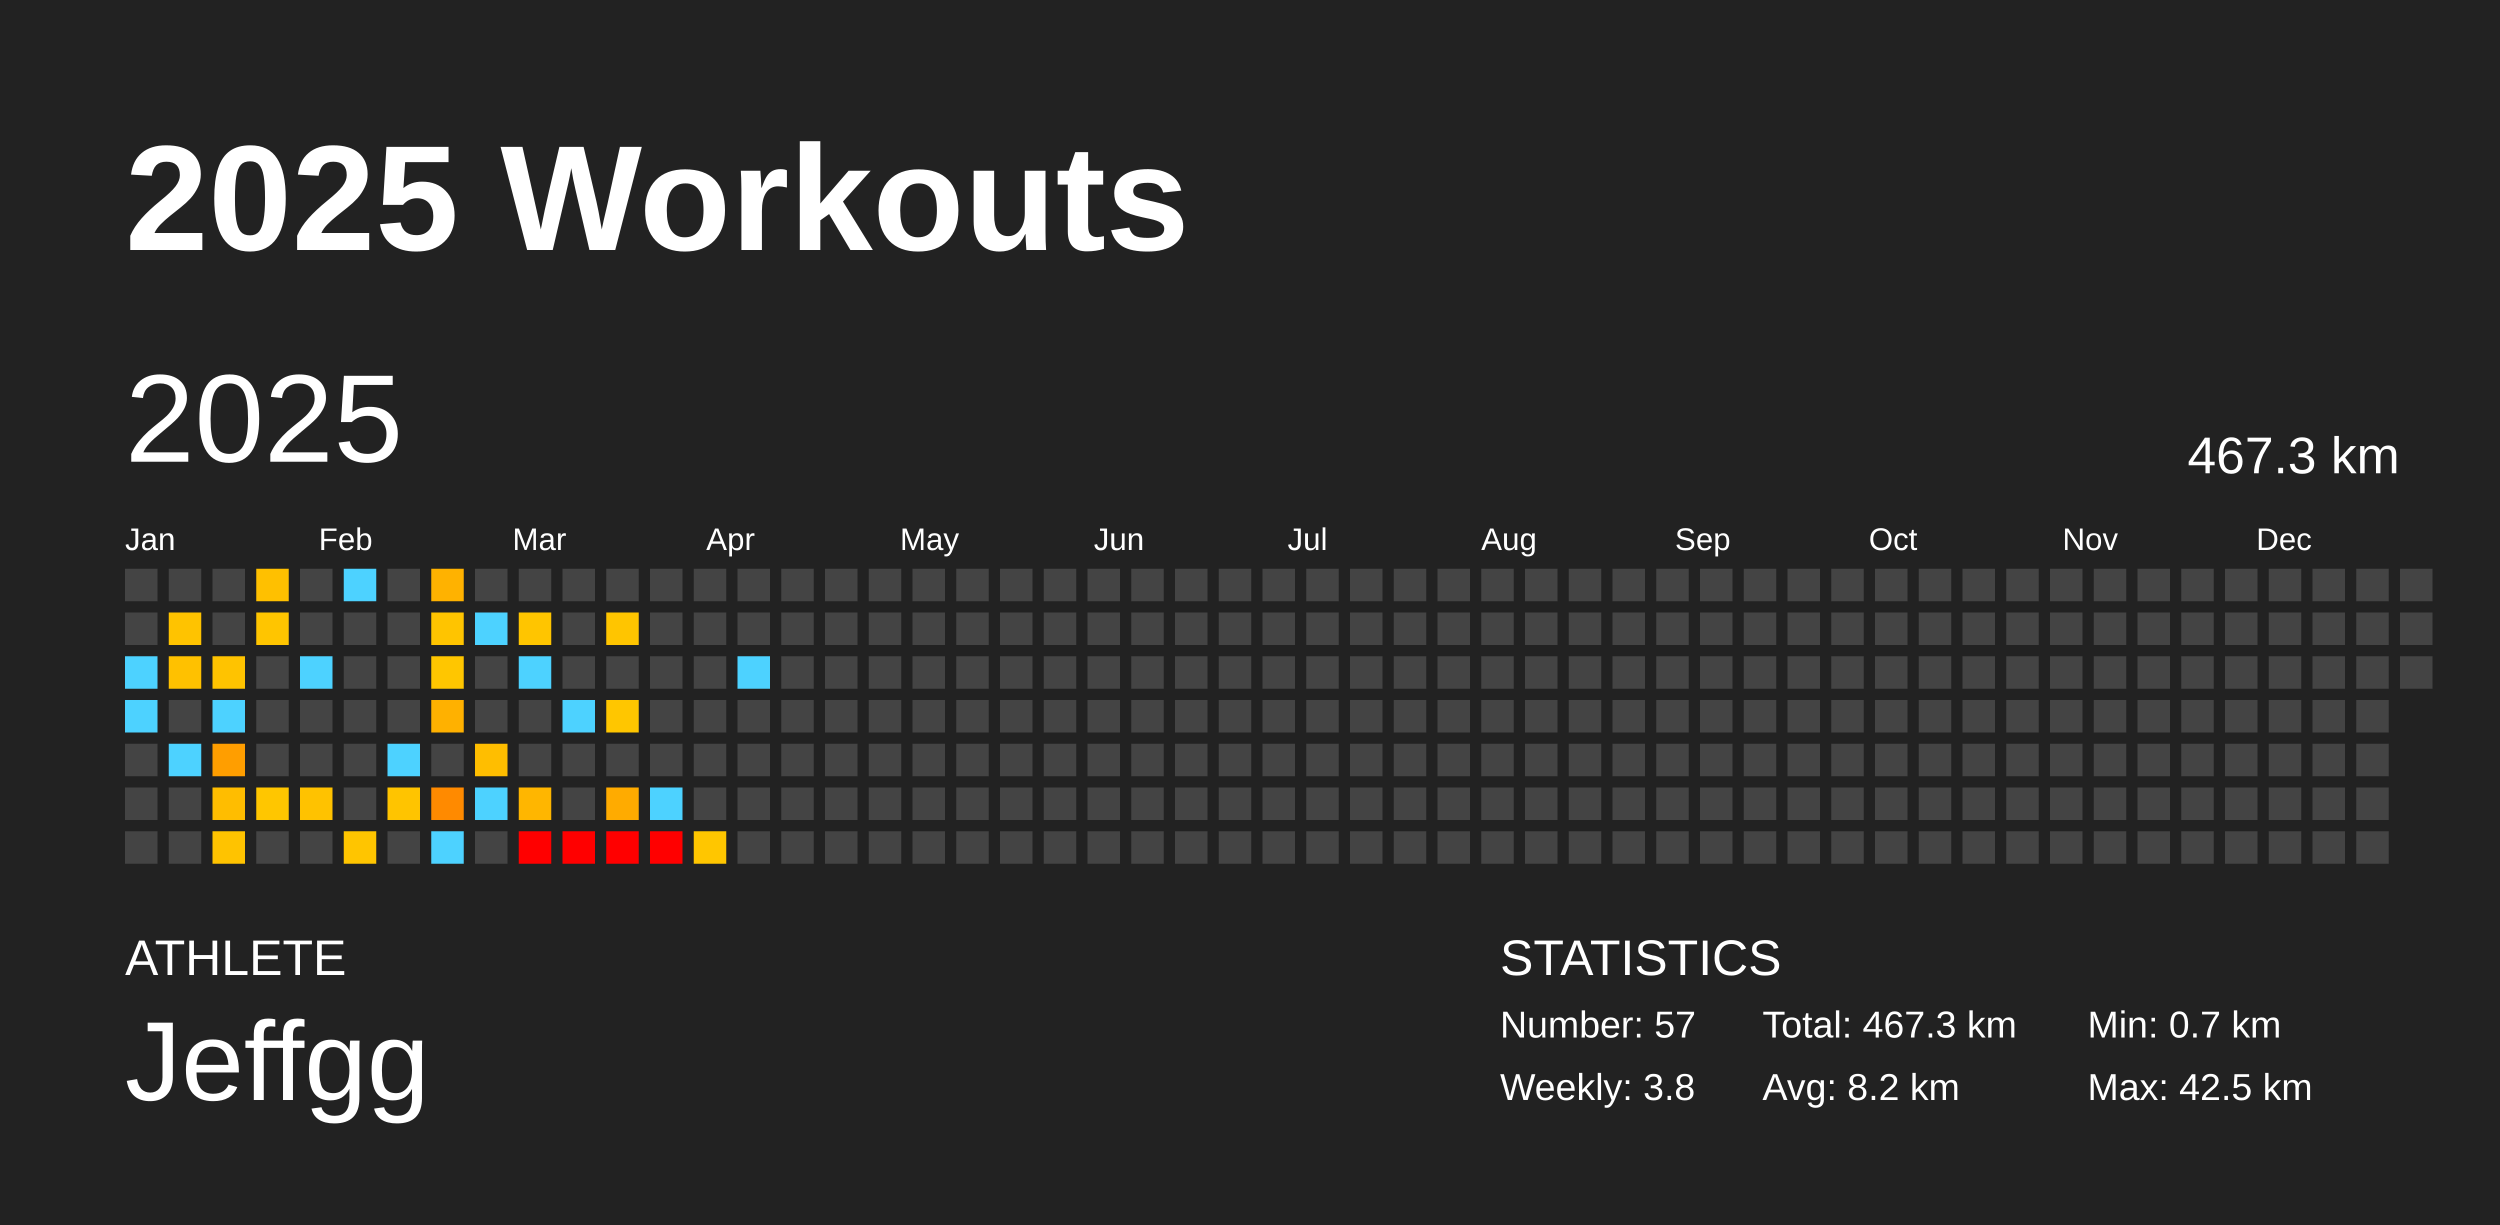
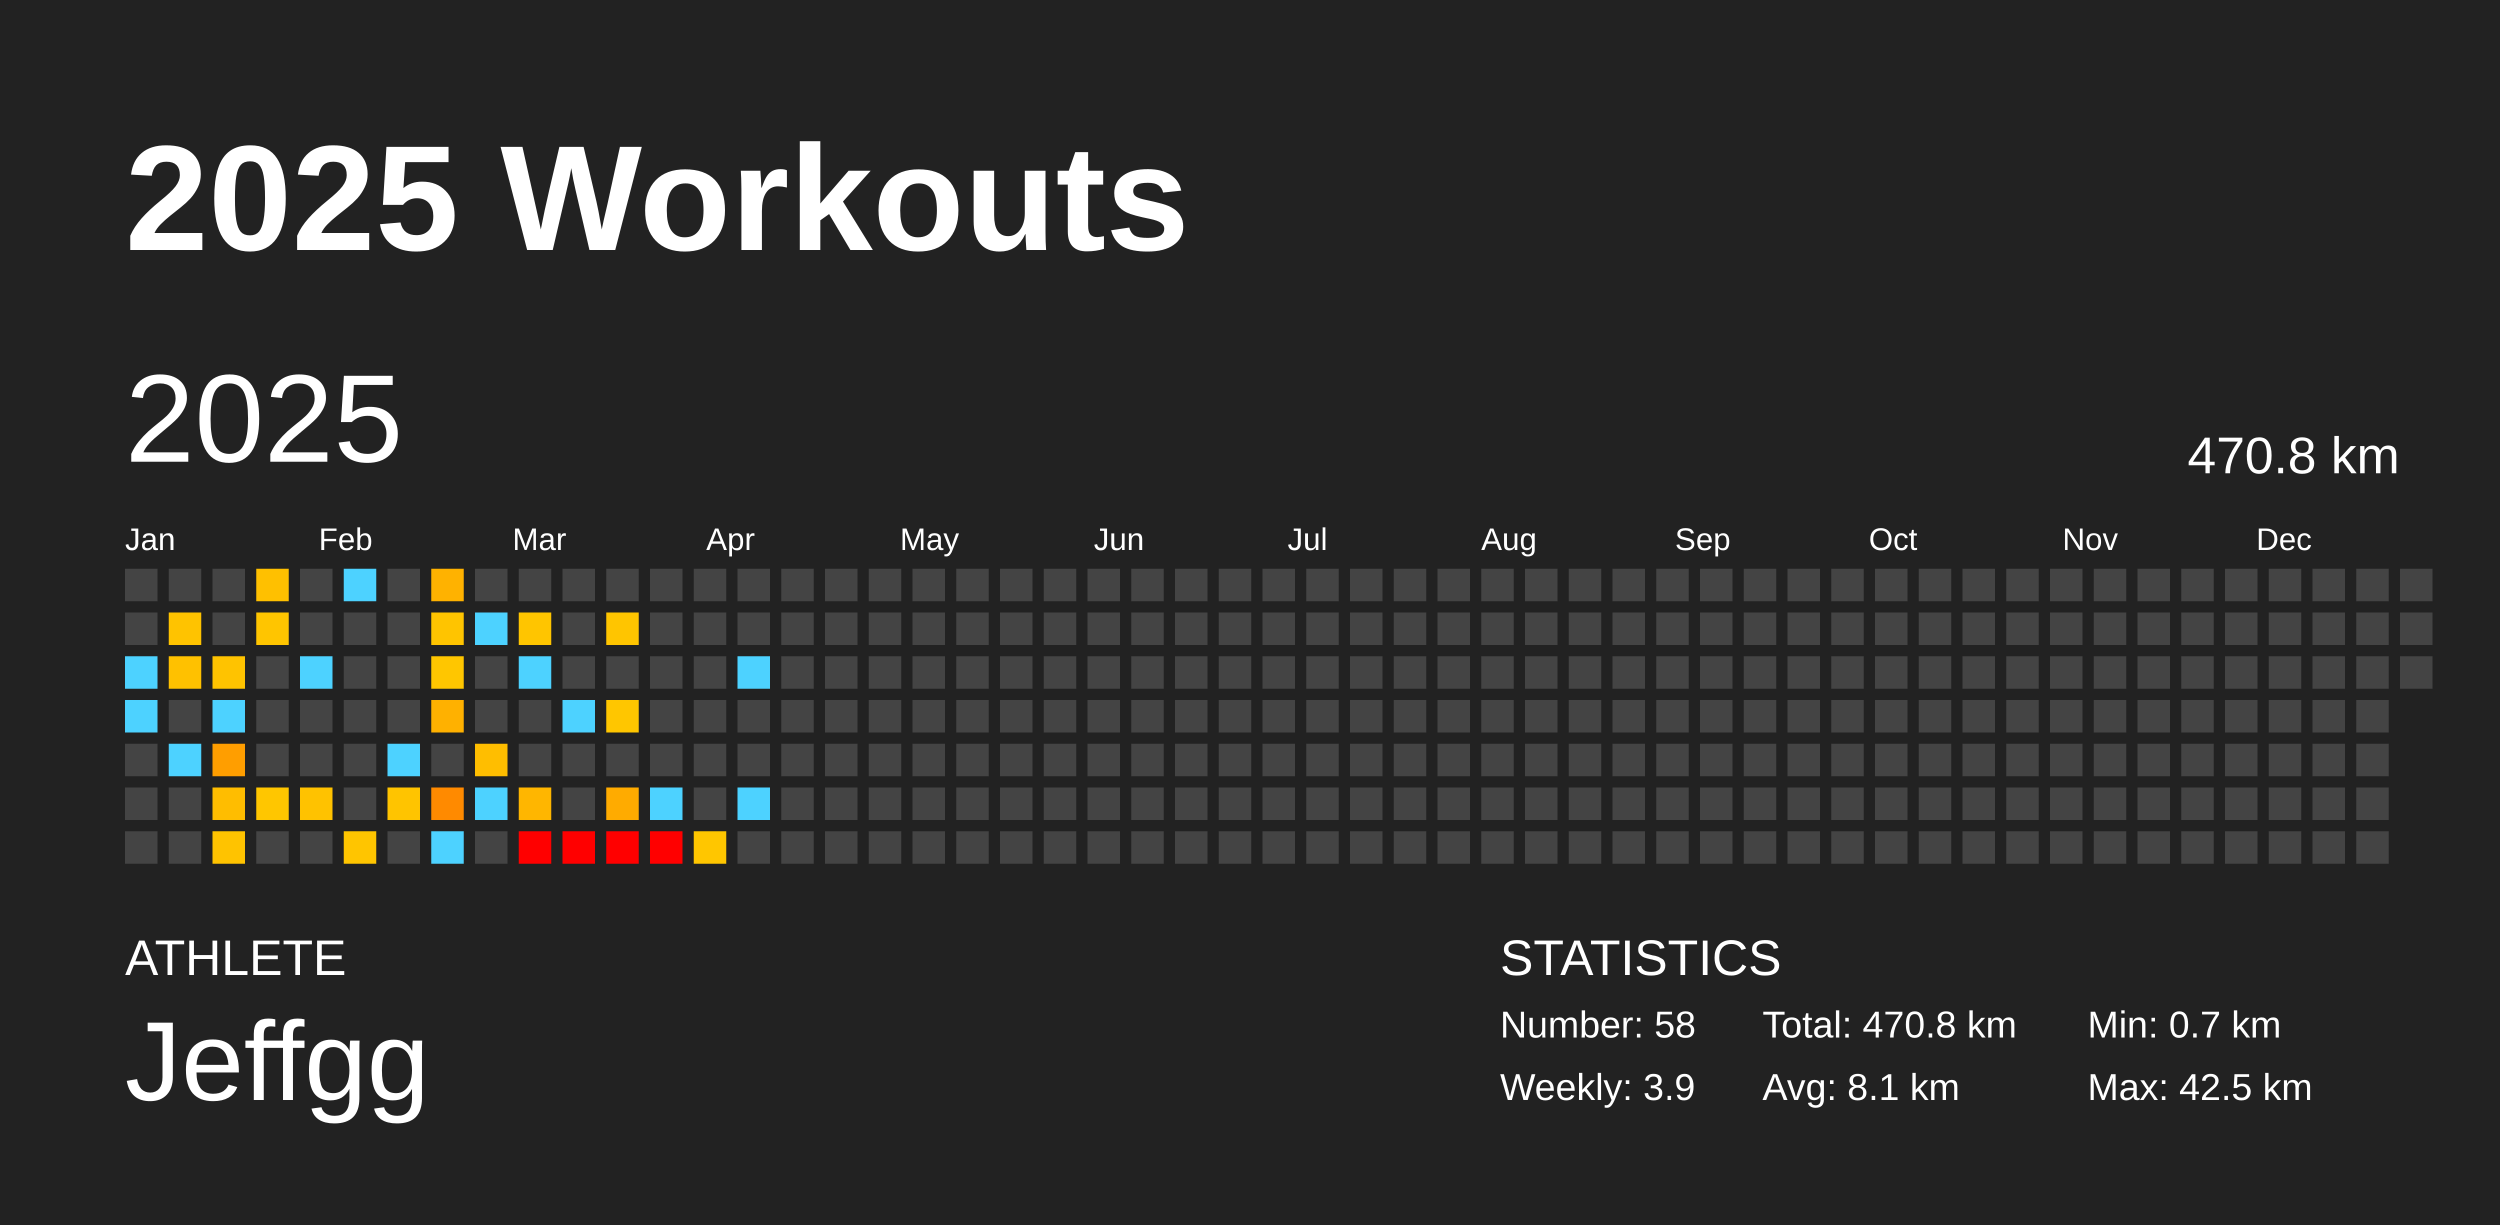
<svg xmlns="http://www.w3.org/2000/svg" baseProfile="full" height="98mm" version="1.1" viewBox="0,0,200,98" width="200mm">
  <defs />
  <rect fill="#222222" height="98" width="200" x="0" y="0" />
  <text fill="#FFFFFF" style="font-size:12px; font-family:Arial; font-weight:bold;" x="10" y="20">2025 Workouts</text>
  <text fill="#FFFFFF" style="font-size:4px; font-family:Arial" x="10" y="78">ATHLETE</text>
  <text fill="#FFFFFF" style="font-size:9px; font-family:Arial" x="10" y="88">Jeffgg</text>
  <text fill="#FFFFFF" style="font-size:4px; font-family:Arial" x="120" y="78">STATISTICS</text>
-   <text fill="#FFFFFF" style="font-size:3px; font-family:Arial" x="120" y="83">Number: 57</text>
-   <text fill="#FFFFFF" style="font-size:3px; font-family:Arial" x="120" y="88">Weekly: 3.8</text>
-   <text fill="#FFFFFF" style="font-size:3px; font-family:Arial" x="141" y="83">Total: 467.3 km</text>
-   <text fill="#FFFFFF" style="font-size:3px; font-family:Arial" x="141" y="88">Avg: 8.2 km</text>
+   <text fill="#FFFFFF" style="font-size:3px; font-family:Arial" x="120" y="83">Number: 58</text>
+   <text fill="#FFFFFF" style="font-size:3px; font-family:Arial" x="120" y="88">Weekly: 3.9</text>
+   <text fill="#FFFFFF" style="font-size:3px; font-family:Arial" x="141" y="83">Total: 470.8 km</text>
+   <text fill="#FFFFFF" style="font-size:3px; font-family:Arial" x="141" y="88">Avg: 8.1 km</text>
  <text fill="#FFFFFF" style="font-size:3px; font-family:Arial" x="167" y="83">Min: 0.7 km</text>
  <text fill="#FFFFFF" style="font-size:3px; font-family:Arial" x="167" y="88">Max: 42.5 km</text>
  <text dominant-baseline="hanging" fill="#FFFFFF" style="font-size:10.0px; font-family:Arial;" x="10" y="30">2025</text>
-   <text dominant-baseline="hanging" fill="#FFFFFF" style="font-size:4.125px; font-family:Arial;" x="175" y="35">467.3 km</text>
+   <text dominant-baseline="hanging" fill="#FFFFFF" style="font-size:4.125px; font-family:Arial;" x="175" y="35">470.8 km</text>
  <text fill="#FFFFFF" style="font-size:2.5px; font-family:Arial" x="10.0" y="44">Jan</text>
  <text fill="#FFFFFF" style="font-size:2.5px; font-family:Arial" x="25.5" y="44">Feb</text>
  <text fill="#FFFFFF" style="font-size:2.5px; font-family:Arial" x="41.0" y="44">Mar</text>
  <text fill="#FFFFFF" style="font-size:2.5px; font-family:Arial" x="56.5" y="44">Apr</text>
  <text fill="#FFFFFF" style="font-size:2.5px; font-family:Arial" x="72.0" y="44">May</text>
  <text fill="#FFFFFF" style="font-size:2.5px; font-family:Arial" x="87.5" y="44">Jun</text>
  <text fill="#FFFFFF" style="font-size:2.5px; font-family:Arial" x="103.0" y="44">Jul</text>
  <text fill="#FFFFFF" style="font-size:2.5px; font-family:Arial" x="118.5" y="44">Aug</text>
  <text fill="#FFFFFF" style="font-size:2.5px; font-family:Arial" x="134.0" y="44">Sep</text>
  <text fill="#FFFFFF" style="font-size:2.5px; font-family:Arial" x="149.5" y="44">Oct</text>
  <text fill="#FFFFFF" style="font-size:2.5px; font-family:Arial" x="165.0" y="44">Nov</text>
  <text fill="#FFFFFF" style="font-size:2.5px; font-family:Arial" x="180.5" y="44">Dec</text>
  <rect fill="#444444" height="2.6" width="2.6" x="10.0" y="45.5" />
  <rect fill="#444444" height="2.6" width="2.6" x="10.0" y="49.0" />
  <rect fill="#4dd2ff" height="2.6" width="2.6" x="10.0" y="52.5" />
  <rect fill="#4dd2ff" height="2.6" width="2.6" x="10.0" y="56.0" />
  <rect fill="#444444" height="2.6" width="2.6" x="10.0" y="59.5" />
  <rect fill="#444444" height="2.6" width="2.6" x="10.0" y="63.0" />
  <rect fill="#444444" height="2.6" width="2.6" x="10.0" y="66.5" />
  <rect fill="#444444" height="2.6" width="2.6" x="13.5" y="45.5" />
  <rect fill="#ffc300" height="2.6" width="2.6" x="13.5" y="49.0" />
  <rect fill="#ffc100" height="2.6" width="2.6" x="13.5" y="52.5" />
  <rect fill="#444444" height="2.6" width="2.6" x="13.5" y="56.0" />
  <rect fill="#4dd2ff" height="2.6" width="2.6" x="13.5" y="59.5" />
  <rect fill="#444444" height="2.6" width="2.6" x="13.5" y="63.0" />
  <rect fill="#444444" height="2.6" width="2.6" x="13.5" y="66.5" />
  <rect fill="#444444" height="2.6" width="2.6" x="17.0" y="45.5" />
  <rect fill="#444444" height="2.6" width="2.6" x="17.0" y="49.0" />
  <rect fill="#ffc300" height="2.6" width="2.6" x="17.0" y="52.5" />
  <rect fill="#4dd2ff" height="2.6" width="2.6" x="17.0" y="56.0" />
  <rect fill="#ff9e00" height="2.6" width="2.6" x="17.0" y="59.5" />
  <rect fill="#ffbd00" height="2.6" width="2.6" x="17.0" y="63.0" />
  <rect fill="#ffc300" height="2.6" width="2.6" x="17.0" y="66.5" />
  <rect fill="#ffc000" height="2.6" width="2.6" x="20.5" y="45.5" />
  <rect fill="#ffc500" height="2.6" width="2.6" x="20.5" y="49.0" />
  <rect fill="#444444" height="2.6" width="2.6" x="20.5" y="52.5" />
  <rect fill="#444444" height="2.6" width="2.6" x="20.5" y="56.0" />
  <rect fill="#444444" height="2.6" width="2.6" x="20.5" y="59.5" />
  <rect fill="#ffc600" height="2.6" width="2.6" x="20.5" y="63.0" />
  <rect fill="#444444" height="2.6" width="2.6" x="20.5" y="66.5" />
  <rect fill="#444444" height="2.6" width="2.6" x="24.0" y="45.5" />
  <rect fill="#444444" height="2.6" width="2.6" x="24.0" y="49.0" />
  <rect fill="#4dd2ff" height="2.6" width="2.6" x="24.0" y="52.5" />
  <rect fill="#444444" height="2.6" width="2.6" x="24.0" y="56.0" />
  <rect fill="#444444" height="2.6" width="2.6" x="24.0" y="59.5" />
  <rect fill="#ffc200" height="2.6" width="2.6" x="24.0" y="63.0" />
  <rect fill="#444444" height="2.6" width="2.6" x="24.0" y="66.5" />
  <rect fill="#4dd2ff" height="2.6" width="2.6" x="27.5" y="45.5" />
  <rect fill="#444444" height="2.6" width="2.6" x="27.5" y="49.0" />
  <rect fill="#444444" height="2.6" width="2.6" x="27.5" y="52.5" />
  <rect fill="#444444" height="2.6" width="2.6" x="27.5" y="56.0" />
  <rect fill="#444444" height="2.6" width="2.6" x="27.5" y="59.5" />
  <rect fill="#444444" height="2.6" width="2.6" x="27.5" y="63.0" />
  <rect fill="#ffc500" height="2.6" width="2.6" x="27.5" y="66.5" />
  <rect fill="#444444" height="2.6" width="2.6" x="31.0" y="45.5" />
  <rect fill="#444444" height="2.6" width="2.6" x="31.0" y="49.0" />
  <rect fill="#444444" height="2.6" width="2.6" x="31.0" y="52.5" />
  <rect fill="#444444" height="2.6" width="2.6" x="31.0" y="56.0" />
  <rect fill="#4dd2ff" height="2.6" width="2.6" x="31.0" y="59.5" />
  <rect fill="#ffc400" height="2.6" width="2.6" x="31.0" y="63.0" />
  <rect fill="#444444" height="2.6" width="2.6" x="31.0" y="66.5" />
  <rect fill="#ffb200" height="2.6" width="2.6" x="34.5" y="45.5" />
  <rect fill="#ffc400" height="2.6" width="2.6" x="34.5" y="49.0" />
  <rect fill="#ffc600" height="2.6" width="2.6" x="34.5" y="52.5" />
  <rect fill="#ffb100" height="2.6" width="2.6" x="34.5" y="56.0" />
  <rect fill="#444444" height="2.6" width="2.6" x="34.5" y="59.5" />
  <rect fill="#ff8a00" height="2.6" width="2.6" x="34.5" y="63.0" />
  <rect fill="#4dd2ff" height="2.6" width="2.6" x="34.5" y="66.5" />
  <rect fill="#444444" height="2.6" width="2.6" x="38.0" y="45.5" />
  <rect fill="#4dd2ff" height="2.6" width="2.6" x="38.0" y="49.0" />
  <rect fill="#444444" height="2.6" width="2.6" x="38.0" y="52.5" />
  <rect fill="#444444" height="2.6" width="2.6" x="38.0" y="56.0" />
  <rect fill="#ffbe00" height="2.6" width="2.6" x="38.0" y="59.5" />
  <rect fill="#4dd2ff" height="2.6" width="2.6" x="38.0" y="63.0" />
  <rect fill="#444444" height="2.6" width="2.6" x="38.0" y="66.5" />
  <rect fill="#444444" height="2.6" width="2.6" x="41.5" y="45.5" />
  <rect fill="#ffc500" height="2.6" width="2.6" x="41.5" y="49.0" />
  <rect fill="#4dd2ff" height="2.6" width="2.6" x="41.5" y="52.5" />
  <rect fill="#444444" height="2.6" width="2.6" x="41.5" y="56.0" />
  <rect fill="#444444" height="2.6" width="2.6" x="41.5" y="59.5" />
  <rect fill="#ffb600" height="2.6" width="2.6" x="41.5" y="63.0" />
  <rect fill="red" height="2.6" width="2.6" x="41.5" y="66.5" />
  <rect fill="#444444" height="2.6" width="2.6" x="45.0" y="45.5" />
  <rect fill="#444444" height="2.6" width="2.6" x="45.0" y="49.0" />
  <rect fill="#444444" height="2.6" width="2.6" x="45.0" y="52.5" />
  <rect fill="#4dd2ff" height="2.6" width="2.6" x="45.0" y="56.0" />
  <rect fill="#444444" height="2.6" width="2.6" x="45.0" y="59.5" />
  <rect fill="#444444" height="2.6" width="2.6" x="45.0" y="63.0" />
  <rect fill="red" height="2.6" width="2.6" x="45.0" y="66.5" />
  <rect fill="#444444" height="2.6" width="2.6" x="48.5" y="45.5" />
  <rect fill="#ffc500" height="2.6" width="2.6" x="48.5" y="49.0" />
  <rect fill="#444444" height="2.6" width="2.6" x="48.5" y="52.5" />
  <rect fill="#ffc600" height="2.6" width="2.6" x="48.5" y="56.0" />
  <rect fill="#444444" height="2.6" width="2.6" x="48.5" y="59.5" />
  <rect fill="#ffab00" height="2.6" width="2.6" x="48.5" y="63.0" />
  <rect fill="red" height="2.6" width="2.6" x="48.5" y="66.5" />
  <rect fill="#444444" height="2.6" width="2.6" x="52.0" y="45.5" />
  <rect fill="#444444" height="2.6" width="2.6" x="52.0" y="49.0" />
  <rect fill="#444444" height="2.6" width="2.6" x="52.0" y="52.5" />
  <rect fill="#444444" height="2.6" width="2.6" x="52.0" y="56.0" />
  <rect fill="#444444" height="2.6" width="2.6" x="52.0" y="59.5" />
  <rect fill="#4dd2ff" height="2.6" width="2.6" x="52.0" y="63.0" />
  <rect fill="red" height="2.6" width="2.6" x="52.0" y="66.5" />
  <rect fill="#444444" height="2.6" width="2.6" x="55.5" y="45.5" />
  <rect fill="#444444" height="2.6" width="2.6" x="55.5" y="49.0" />
  <rect fill="#444444" height="2.6" width="2.6" x="55.5" y="52.5" />
  <rect fill="#444444" height="2.6" width="2.6" x="55.5" y="56.0" />
  <rect fill="#444444" height="2.6" width="2.6" x="55.5" y="59.5" />
  <rect fill="#444444" height="2.6" width="2.6" x="55.5" y="63.0" />
  <rect fill="#ffc600" height="2.6" width="2.6" x="55.5" y="66.5" />
  <rect fill="#444444" height="2.6" width="2.6" x="59.0" y="45.5" />
  <rect fill="#444444" height="2.6" width="2.6" x="59.0" y="49.0" />
  <rect fill="#4dd2ff" height="2.6" width="2.6" x="59.0" y="52.5" />
  <rect fill="#444444" height="2.6" width="2.6" x="59.0" y="56.0" />
  <rect fill="#444444" height="2.6" width="2.6" x="59.0" y="59.5" />
-   <rect fill="#444444" height="2.6" width="2.6" x="59.0" y="63.0" />
+   <rect fill="#4dd2ff" height="2.6" width="2.6" x="59.0" y="63.0" />
  <rect fill="#444444" height="2.6" width="2.6" x="59.0" y="66.5" />
  <rect fill="#444444" height="2.6" width="2.6" x="62.5" y="45.5" />
  <rect fill="#444444" height="2.6" width="2.6" x="62.5" y="49.0" />
  <rect fill="#444444" height="2.6" width="2.6" x="62.5" y="52.5" />
  <rect fill="#444444" height="2.6" width="2.6" x="62.5" y="56.0" />
  <rect fill="#444444" height="2.6" width="2.6" x="62.5" y="59.5" />
  <rect fill="#444444" height="2.6" width="2.6" x="62.5" y="63.0" />
  <rect fill="#444444" height="2.6" width="2.6" x="62.5" y="66.5" />
  <rect fill="#444444" height="2.6" width="2.6" x="66.0" y="45.5" />
  <rect fill="#444444" height="2.6" width="2.6" x="66.0" y="49.0" />
  <rect fill="#444444" height="2.6" width="2.6" x="66.0" y="52.5" />
  <rect fill="#444444" height="2.6" width="2.6" x="66.0" y="56.0" />
  <rect fill="#444444" height="2.6" width="2.6" x="66.0" y="59.5" />
  <rect fill="#444444" height="2.6" width="2.6" x="66.0" y="63.0" />
  <rect fill="#444444" height="2.6" width="2.6" x="66.0" y="66.5" />
  <rect fill="#444444" height="2.6" width="2.6" x="69.5" y="45.5" />
  <rect fill="#444444" height="2.6" width="2.6" x="69.5" y="49.0" />
  <rect fill="#444444" height="2.6" width="2.6" x="69.5" y="52.5" />
  <rect fill="#444444" height="2.6" width="2.6" x="69.5" y="56.0" />
  <rect fill="#444444" height="2.6" width="2.6" x="69.5" y="59.5" />
  <rect fill="#444444" height="2.6" width="2.6" x="69.5" y="63.0" />
  <rect fill="#444444" height="2.6" width="2.6" x="69.5" y="66.5" />
  <rect fill="#444444" height="2.6" width="2.6" x="73.0" y="45.5" />
  <rect fill="#444444" height="2.6" width="2.6" x="73.0" y="49.0" />
  <rect fill="#444444" height="2.6" width="2.6" x="73.0" y="52.5" />
  <rect fill="#444444" height="2.6" width="2.6" x="73.0" y="56.0" />
  <rect fill="#444444" height="2.6" width="2.6" x="73.0" y="59.5" />
  <rect fill="#444444" height="2.6" width="2.6" x="73.0" y="63.0" />
  <rect fill="#444444" height="2.6" width="2.6" x="73.0" y="66.5" />
  <rect fill="#444444" height="2.6" width="2.6" x="76.5" y="45.5" />
  <rect fill="#444444" height="2.6" width="2.6" x="76.5" y="49.0" />
  <rect fill="#444444" height="2.6" width="2.6" x="76.5" y="52.5" />
  <rect fill="#444444" height="2.6" width="2.6" x="76.5" y="56.0" />
  <rect fill="#444444" height="2.6" width="2.6" x="76.5" y="59.5" />
  <rect fill="#444444" height="2.6" width="2.6" x="76.5" y="63.0" />
  <rect fill="#444444" height="2.6" width="2.6" x="76.5" y="66.5" />
  <rect fill="#444444" height="2.6" width="2.6" x="80.0" y="45.5" />
  <rect fill="#444444" height="2.6" width="2.6" x="80.0" y="49.0" />
  <rect fill="#444444" height="2.6" width="2.6" x="80.0" y="52.5" />
  <rect fill="#444444" height="2.6" width="2.6" x="80.0" y="56.0" />
  <rect fill="#444444" height="2.6" width="2.6" x="80.0" y="59.5" />
  <rect fill="#444444" height="2.6" width="2.6" x="80.0" y="63.0" />
  <rect fill="#444444" height="2.6" width="2.6" x="80.0" y="66.5" />
  <rect fill="#444444" height="2.6" width="2.6" x="83.5" y="45.5" />
  <rect fill="#444444" height="2.6" width="2.6" x="83.5" y="49.0" />
  <rect fill="#444444" height="2.6" width="2.6" x="83.5" y="52.5" />
  <rect fill="#444444" height="2.6" width="2.6" x="83.5" y="56.0" />
  <rect fill="#444444" height="2.6" width="2.6" x="83.5" y="59.5" />
  <rect fill="#444444" height="2.6" width="2.6" x="83.5" y="63.0" />
  <rect fill="#444444" height="2.6" width="2.6" x="83.5" y="66.5" />
  <rect fill="#444444" height="2.6" width="2.6" x="87.0" y="45.5" />
  <rect fill="#444444" height="2.6" width="2.6" x="87.0" y="49.0" />
  <rect fill="#444444" height="2.6" width="2.6" x="87.0" y="52.5" />
  <rect fill="#444444" height="2.6" width="2.6" x="87.0" y="56.0" />
  <rect fill="#444444" height="2.6" width="2.6" x="87.0" y="59.5" />
  <rect fill="#444444" height="2.6" width="2.6" x="87.0" y="63.0" />
  <rect fill="#444444" height="2.6" width="2.6" x="87.0" y="66.5" />
  <rect fill="#444444" height="2.6" width="2.6" x="90.5" y="45.5" />
  <rect fill="#444444" height="2.6" width="2.6" x="90.5" y="49.0" />
  <rect fill="#444444" height="2.6" width="2.6" x="90.5" y="52.5" />
  <rect fill="#444444" height="2.6" width="2.6" x="90.5" y="56.0" />
  <rect fill="#444444" height="2.6" width="2.6" x="90.5" y="59.5" />
  <rect fill="#444444" height="2.6" width="2.6" x="90.5" y="63.0" />
  <rect fill="#444444" height="2.6" width="2.6" x="90.5" y="66.5" />
  <rect fill="#444444" height="2.6" width="2.6" x="94.0" y="45.5" />
  <rect fill="#444444" height="2.6" width="2.6" x="94.0" y="49.0" />
  <rect fill="#444444" height="2.6" width="2.6" x="94.0" y="52.5" />
  <rect fill="#444444" height="2.6" width="2.6" x="94.0" y="56.0" />
  <rect fill="#444444" height="2.6" width="2.6" x="94.0" y="59.5" />
  <rect fill="#444444" height="2.6" width="2.6" x="94.0" y="63.0" />
  <rect fill="#444444" height="2.6" width="2.6" x="94.0" y="66.5" />
  <rect fill="#444444" height="2.6" width="2.6" x="97.5" y="45.5" />
  <rect fill="#444444" height="2.6" width="2.6" x="97.5" y="49.0" />
  <rect fill="#444444" height="2.6" width="2.6" x="97.5" y="52.5" />
  <rect fill="#444444" height="2.6" width="2.6" x="97.5" y="56.0" />
  <rect fill="#444444" height="2.6" width="2.6" x="97.5" y="59.5" />
  <rect fill="#444444" height="2.6" width="2.6" x="97.5" y="63.0" />
  <rect fill="#444444" height="2.6" width="2.6" x="97.5" y="66.5" />
  <rect fill="#444444" height="2.6" width="2.6" x="101.0" y="45.5" />
  <rect fill="#444444" height="2.6" width="2.6" x="101.0" y="49.0" />
  <rect fill="#444444" height="2.6" width="2.6" x="101.0" y="52.5" />
  <rect fill="#444444" height="2.6" width="2.6" x="101.0" y="56.0" />
  <rect fill="#444444" height="2.6" width="2.6" x="101.0" y="59.5" />
  <rect fill="#444444" height="2.6" width="2.6" x="101.0" y="63.0" />
  <rect fill="#444444" height="2.6" width="2.6" x="101.0" y="66.5" />
  <rect fill="#444444" height="2.6" width="2.6" x="104.5" y="45.5" />
  <rect fill="#444444" height="2.6" width="2.6" x="104.5" y="49.0" />
  <rect fill="#444444" height="2.6" width="2.6" x="104.5" y="52.5" />
  <rect fill="#444444" height="2.6" width="2.6" x="104.5" y="56.0" />
  <rect fill="#444444" height="2.6" width="2.6" x="104.5" y="59.5" />
  <rect fill="#444444" height="2.6" width="2.6" x="104.5" y="63.0" />
  <rect fill="#444444" height="2.6" width="2.6" x="104.5" y="66.5" />
  <rect fill="#444444" height="2.6" width="2.6" x="108.0" y="45.5" />
  <rect fill="#444444" height="2.6" width="2.6" x="108.0" y="49.0" />
  <rect fill="#444444" height="2.6" width="2.6" x="108.0" y="52.5" />
  <rect fill="#444444" height="2.6" width="2.6" x="108.0" y="56.0" />
  <rect fill="#444444" height="2.6" width="2.6" x="108.0" y="59.5" />
  <rect fill="#444444" height="2.6" width="2.6" x="108.0" y="63.0" />
  <rect fill="#444444" height="2.6" width="2.6" x="108.0" y="66.5" />
  <rect fill="#444444" height="2.6" width="2.6" x="111.5" y="45.5" />
  <rect fill="#444444" height="2.6" width="2.6" x="111.5" y="49.0" />
  <rect fill="#444444" height="2.6" width="2.6" x="111.5" y="52.5" />
  <rect fill="#444444" height="2.6" width="2.6" x="111.5" y="56.0" />
  <rect fill="#444444" height="2.6" width="2.6" x="111.5" y="59.5" />
  <rect fill="#444444" height="2.6" width="2.6" x="111.5" y="63.0" />
  <rect fill="#444444" height="2.6" width="2.6" x="111.5" y="66.5" />
  <rect fill="#444444" height="2.6" width="2.6" x="115.0" y="45.5" />
  <rect fill="#444444" height="2.6" width="2.6" x="115.0" y="49.0" />
  <rect fill="#444444" height="2.6" width="2.6" x="115.0" y="52.5" />
  <rect fill="#444444" height="2.6" width="2.6" x="115.0" y="56.0" />
  <rect fill="#444444" height="2.6" width="2.6" x="115.0" y="59.5" />
  <rect fill="#444444" height="2.6" width="2.6" x="115.0" y="63.0" />
  <rect fill="#444444" height="2.6" width="2.6" x="115.0" y="66.5" />
  <rect fill="#444444" height="2.6" width="2.6" x="118.5" y="45.5" />
  <rect fill="#444444" height="2.6" width="2.6" x="118.5" y="49.0" />
  <rect fill="#444444" height="2.6" width="2.6" x="118.5" y="52.5" />
  <rect fill="#444444" height="2.6" width="2.6" x="118.5" y="56.0" />
  <rect fill="#444444" height="2.6" width="2.6" x="118.5" y="59.5" />
  <rect fill="#444444" height="2.6" width="2.6" x="118.5" y="63.0" />
  <rect fill="#444444" height="2.6" width="2.6" x="118.5" y="66.5" />
  <rect fill="#444444" height="2.6" width="2.6" x="122.0" y="45.5" />
  <rect fill="#444444" height="2.6" width="2.6" x="122.0" y="49.0" />
  <rect fill="#444444" height="2.6" width="2.6" x="122.0" y="52.5" />
  <rect fill="#444444" height="2.6" width="2.6" x="122.0" y="56.0" />
  <rect fill="#444444" height="2.6" width="2.6" x="122.0" y="59.5" />
  <rect fill="#444444" height="2.6" width="2.6" x="122.0" y="63.0" />
  <rect fill="#444444" height="2.6" width="2.6" x="122.0" y="66.5" />
  <rect fill="#444444" height="2.6" width="2.6" x="125.5" y="45.5" />
  <rect fill="#444444" height="2.6" width="2.6" x="125.5" y="49.0" />
  <rect fill="#444444" height="2.6" width="2.6" x="125.5" y="52.5" />
  <rect fill="#444444" height="2.6" width="2.6" x="125.5" y="56.0" />
  <rect fill="#444444" height="2.6" width="2.6" x="125.5" y="59.5" />
  <rect fill="#444444" height="2.6" width="2.6" x="125.5" y="63.0" />
  <rect fill="#444444" height="2.6" width="2.6" x="125.5" y="66.5" />
  <rect fill="#444444" height="2.6" width="2.6" x="129.0" y="45.5" />
  <rect fill="#444444" height="2.6" width="2.6" x="129.0" y="49.0" />
  <rect fill="#444444" height="2.6" width="2.6" x="129.0" y="52.5" />
  <rect fill="#444444" height="2.6" width="2.6" x="129.0" y="56.0" />
  <rect fill="#444444" height="2.6" width="2.6" x="129.0" y="59.5" />
  <rect fill="#444444" height="2.6" width="2.6" x="129.0" y="63.0" />
  <rect fill="#444444" height="2.6" width="2.6" x="129.0" y="66.5" />
  <rect fill="#444444" height="2.6" width="2.6" x="132.5" y="45.5" />
  <rect fill="#444444" height="2.6" width="2.6" x="132.5" y="49.0" />
  <rect fill="#444444" height="2.6" width="2.6" x="132.5" y="52.5" />
  <rect fill="#444444" height="2.6" width="2.6" x="132.5" y="56.0" />
  <rect fill="#444444" height="2.6" width="2.6" x="132.5" y="59.5" />
  <rect fill="#444444" height="2.6" width="2.6" x="132.5" y="63.0" />
  <rect fill="#444444" height="2.6" width="2.6" x="132.5" y="66.5" />
  <rect fill="#444444" height="2.6" width="2.6" x="136.0" y="45.5" />
  <rect fill="#444444" height="2.6" width="2.6" x="136.0" y="49.0" />
  <rect fill="#444444" height="2.6" width="2.6" x="136.0" y="52.5" />
  <rect fill="#444444" height="2.6" width="2.6" x="136.0" y="56.0" />
  <rect fill="#444444" height="2.6" width="2.6" x="136.0" y="59.5" />
  <rect fill="#444444" height="2.6" width="2.6" x="136.0" y="63.0" />
  <rect fill="#444444" height="2.6" width="2.6" x="136.0" y="66.5" />
  <rect fill="#444444" height="2.6" width="2.6" x="139.5" y="45.5" />
  <rect fill="#444444" height="2.6" width="2.6" x="139.5" y="49.0" />
  <rect fill="#444444" height="2.6" width="2.6" x="139.5" y="52.5" />
  <rect fill="#444444" height="2.6" width="2.6" x="139.5" y="56.0" />
  <rect fill="#444444" height="2.6" width="2.6" x="139.5" y="59.5" />
  <rect fill="#444444" height="2.6" width="2.6" x="139.5" y="63.0" />
  <rect fill="#444444" height="2.6" width="2.6" x="139.5" y="66.5" />
  <rect fill="#444444" height="2.6" width="2.6" x="143.0" y="45.5" />
  <rect fill="#444444" height="2.6" width="2.6" x="143.0" y="49.0" />
  <rect fill="#444444" height="2.6" width="2.6" x="143.0" y="52.5" />
  <rect fill="#444444" height="2.6" width="2.6" x="143.0" y="56.0" />
  <rect fill="#444444" height="2.6" width="2.6" x="143.0" y="59.5" />
  <rect fill="#444444" height="2.6" width="2.6" x="143.0" y="63.0" />
  <rect fill="#444444" height="2.6" width="2.6" x="143.0" y="66.5" />
  <rect fill="#444444" height="2.6" width="2.6" x="146.5" y="45.5" />
  <rect fill="#444444" height="2.6" width="2.6" x="146.5" y="49.0" />
  <rect fill="#444444" height="2.6" width="2.6" x="146.5" y="52.5" />
  <rect fill="#444444" height="2.6" width="2.6" x="146.5" y="56.0" />
  <rect fill="#444444" height="2.6" width="2.6" x="146.5" y="59.5" />
  <rect fill="#444444" height="2.6" width="2.6" x="146.5" y="63.0" />
  <rect fill="#444444" height="2.6" width="2.6" x="146.5" y="66.5" />
  <rect fill="#444444" height="2.6" width="2.6" x="150.0" y="45.5" />
  <rect fill="#444444" height="2.6" width="2.6" x="150.0" y="49.0" />
  <rect fill="#444444" height="2.6" width="2.6" x="150.0" y="52.5" />
  <rect fill="#444444" height="2.6" width="2.6" x="150.0" y="56.0" />
  <rect fill="#444444" height="2.6" width="2.6" x="150.0" y="59.5" />
  <rect fill="#444444" height="2.6" width="2.6" x="150.0" y="63.0" />
  <rect fill="#444444" height="2.6" width="2.6" x="150.0" y="66.5" />
  <rect fill="#444444" height="2.6" width="2.6" x="153.5" y="45.5" />
  <rect fill="#444444" height="2.6" width="2.6" x="153.5" y="49.0" />
  <rect fill="#444444" height="2.6" width="2.6" x="153.5" y="52.5" />
  <rect fill="#444444" height="2.6" width="2.6" x="153.5" y="56.0" />
  <rect fill="#444444" height="2.6" width="2.6" x="153.5" y="59.5" />
  <rect fill="#444444" height="2.6" width="2.6" x="153.5" y="63.0" />
  <rect fill="#444444" height="2.6" width="2.6" x="153.5" y="66.5" />
  <rect fill="#444444" height="2.6" width="2.6" x="157.0" y="45.5" />
  <rect fill="#444444" height="2.6" width="2.6" x="157.0" y="49.0" />
  <rect fill="#444444" height="2.6" width="2.6" x="157.0" y="52.5" />
  <rect fill="#444444" height="2.6" width="2.6" x="157.0" y="56.0" />
  <rect fill="#444444" height="2.6" width="2.6" x="157.0" y="59.5" />
  <rect fill="#444444" height="2.6" width="2.6" x="157.0" y="63.0" />
  <rect fill="#444444" height="2.6" width="2.6" x="157.0" y="66.5" />
  <rect fill="#444444" height="2.6" width="2.6" x="160.5" y="45.5" />
  <rect fill="#444444" height="2.6" width="2.6" x="160.5" y="49.0" />
  <rect fill="#444444" height="2.6" width="2.6" x="160.5" y="52.5" />
  <rect fill="#444444" height="2.6" width="2.6" x="160.5" y="56.0" />
  <rect fill="#444444" height="2.6" width="2.6" x="160.5" y="59.5" />
  <rect fill="#444444" height="2.6" width="2.6" x="160.5" y="63.0" />
  <rect fill="#444444" height="2.6" width="2.6" x="160.5" y="66.5" />
  <rect fill="#444444" height="2.6" width="2.6" x="164.0" y="45.5" />
  <rect fill="#444444" height="2.6" width="2.6" x="164.0" y="49.0" />
  <rect fill="#444444" height="2.6" width="2.6" x="164.0" y="52.5" />
  <rect fill="#444444" height="2.6" width="2.6" x="164.0" y="56.0" />
  <rect fill="#444444" height="2.6" width="2.6" x="164.0" y="59.5" />
  <rect fill="#444444" height="2.6" width="2.6" x="164.0" y="63.0" />
  <rect fill="#444444" height="2.6" width="2.6" x="164.0" y="66.5" />
  <rect fill="#444444" height="2.6" width="2.6" x="167.5" y="45.5" />
  <rect fill="#444444" height="2.6" width="2.6" x="167.5" y="49.0" />
  <rect fill="#444444" height="2.6" width="2.6" x="167.5" y="52.5" />
  <rect fill="#444444" height="2.6" width="2.6" x="167.5" y="56.0" />
  <rect fill="#444444" height="2.6" width="2.6" x="167.5" y="59.5" />
  <rect fill="#444444" height="2.6" width="2.6" x="167.5" y="63.0" />
  <rect fill="#444444" height="2.6" width="2.6" x="167.5" y="66.5" />
  <rect fill="#444444" height="2.6" width="2.6" x="171.0" y="45.5" />
  <rect fill="#444444" height="2.6" width="2.6" x="171.0" y="49.0" />
  <rect fill="#444444" height="2.6" width="2.6" x="171.0" y="52.5" />
  <rect fill="#444444" height="2.6" width="2.6" x="171.0" y="56.0" />
  <rect fill="#444444" height="2.6" width="2.6" x="171.0" y="59.5" />
  <rect fill="#444444" height="2.6" width="2.6" x="171.0" y="63.0" />
  <rect fill="#444444" height="2.6" width="2.6" x="171.0" y="66.5" />
  <rect fill="#444444" height="2.6" width="2.6" x="174.5" y="45.5" />
  <rect fill="#444444" height="2.6" width="2.6" x="174.5" y="49.0" />
  <rect fill="#444444" height="2.6" width="2.6" x="174.5" y="52.5" />
  <rect fill="#444444" height="2.6" width="2.6" x="174.5" y="56.0" />
  <rect fill="#444444" height="2.6" width="2.6" x="174.5" y="59.5" />
  <rect fill="#444444" height="2.6" width="2.6" x="174.5" y="63.0" />
  <rect fill="#444444" height="2.6" width="2.6" x="174.5" y="66.5" />
  <rect fill="#444444" height="2.6" width="2.6" x="178.0" y="45.5" />
  <rect fill="#444444" height="2.6" width="2.6" x="178.0" y="49.0" />
  <rect fill="#444444" height="2.6" width="2.6" x="178.0" y="52.5" />
  <rect fill="#444444" height="2.6" width="2.6" x="178.0" y="56.0" />
  <rect fill="#444444" height="2.6" width="2.6" x="178.0" y="59.5" />
  <rect fill="#444444" height="2.6" width="2.6" x="178.0" y="63.0" />
  <rect fill="#444444" height="2.6" width="2.6" x="178.0" y="66.5" />
  <rect fill="#444444" height="2.6" width="2.6" x="181.5" y="45.5" />
  <rect fill="#444444" height="2.6" width="2.6" x="181.5" y="49.0" />
  <rect fill="#444444" height="2.6" width="2.6" x="181.5" y="52.5" />
  <rect fill="#444444" height="2.6" width="2.6" x="181.5" y="56.0" />
  <rect fill="#444444" height="2.6" width="2.6" x="181.5" y="59.5" />
  <rect fill="#444444" height="2.6" width="2.6" x="181.5" y="63.0" />
  <rect fill="#444444" height="2.6" width="2.6" x="181.5" y="66.5" />
  <rect fill="#444444" height="2.6" width="2.6" x="185.0" y="45.5" />
  <rect fill="#444444" height="2.6" width="2.6" x="185.0" y="49.0" />
  <rect fill="#444444" height="2.6" width="2.6" x="185.0" y="52.5" />
  <rect fill="#444444" height="2.6" width="2.6" x="185.0" y="56.0" />
  <rect fill="#444444" height="2.6" width="2.6" x="185.0" y="59.5" />
  <rect fill="#444444" height="2.6" width="2.6" x="185.0" y="63.0" />
  <rect fill="#444444" height="2.6" width="2.6" x="185.0" y="66.5" />
  <rect fill="#444444" height="2.6" width="2.6" x="188.5" y="45.5" />
  <rect fill="#444444" height="2.6" width="2.6" x="188.5" y="49.0" />
  <rect fill="#444444" height="2.6" width="2.6" x="188.5" y="52.5" />
  <rect fill="#444444" height="2.6" width="2.6" x="188.5" y="56.0" />
  <rect fill="#444444" height="2.6" width="2.6" x="188.5" y="59.5" />
  <rect fill="#444444" height="2.6" width="2.6" x="188.5" y="63.0" />
  <rect fill="#444444" height="2.6" width="2.6" x="188.5" y="66.5" />
  <rect fill="#444444" height="2.6" width="2.6" x="192.0" y="45.5" />
  <rect fill="#444444" height="2.6" width="2.6" x="192.0" y="49.0" />
  <rect fill="#444444" height="2.6" width="2.6" x="192.0" y="52.5" />
</svg>
